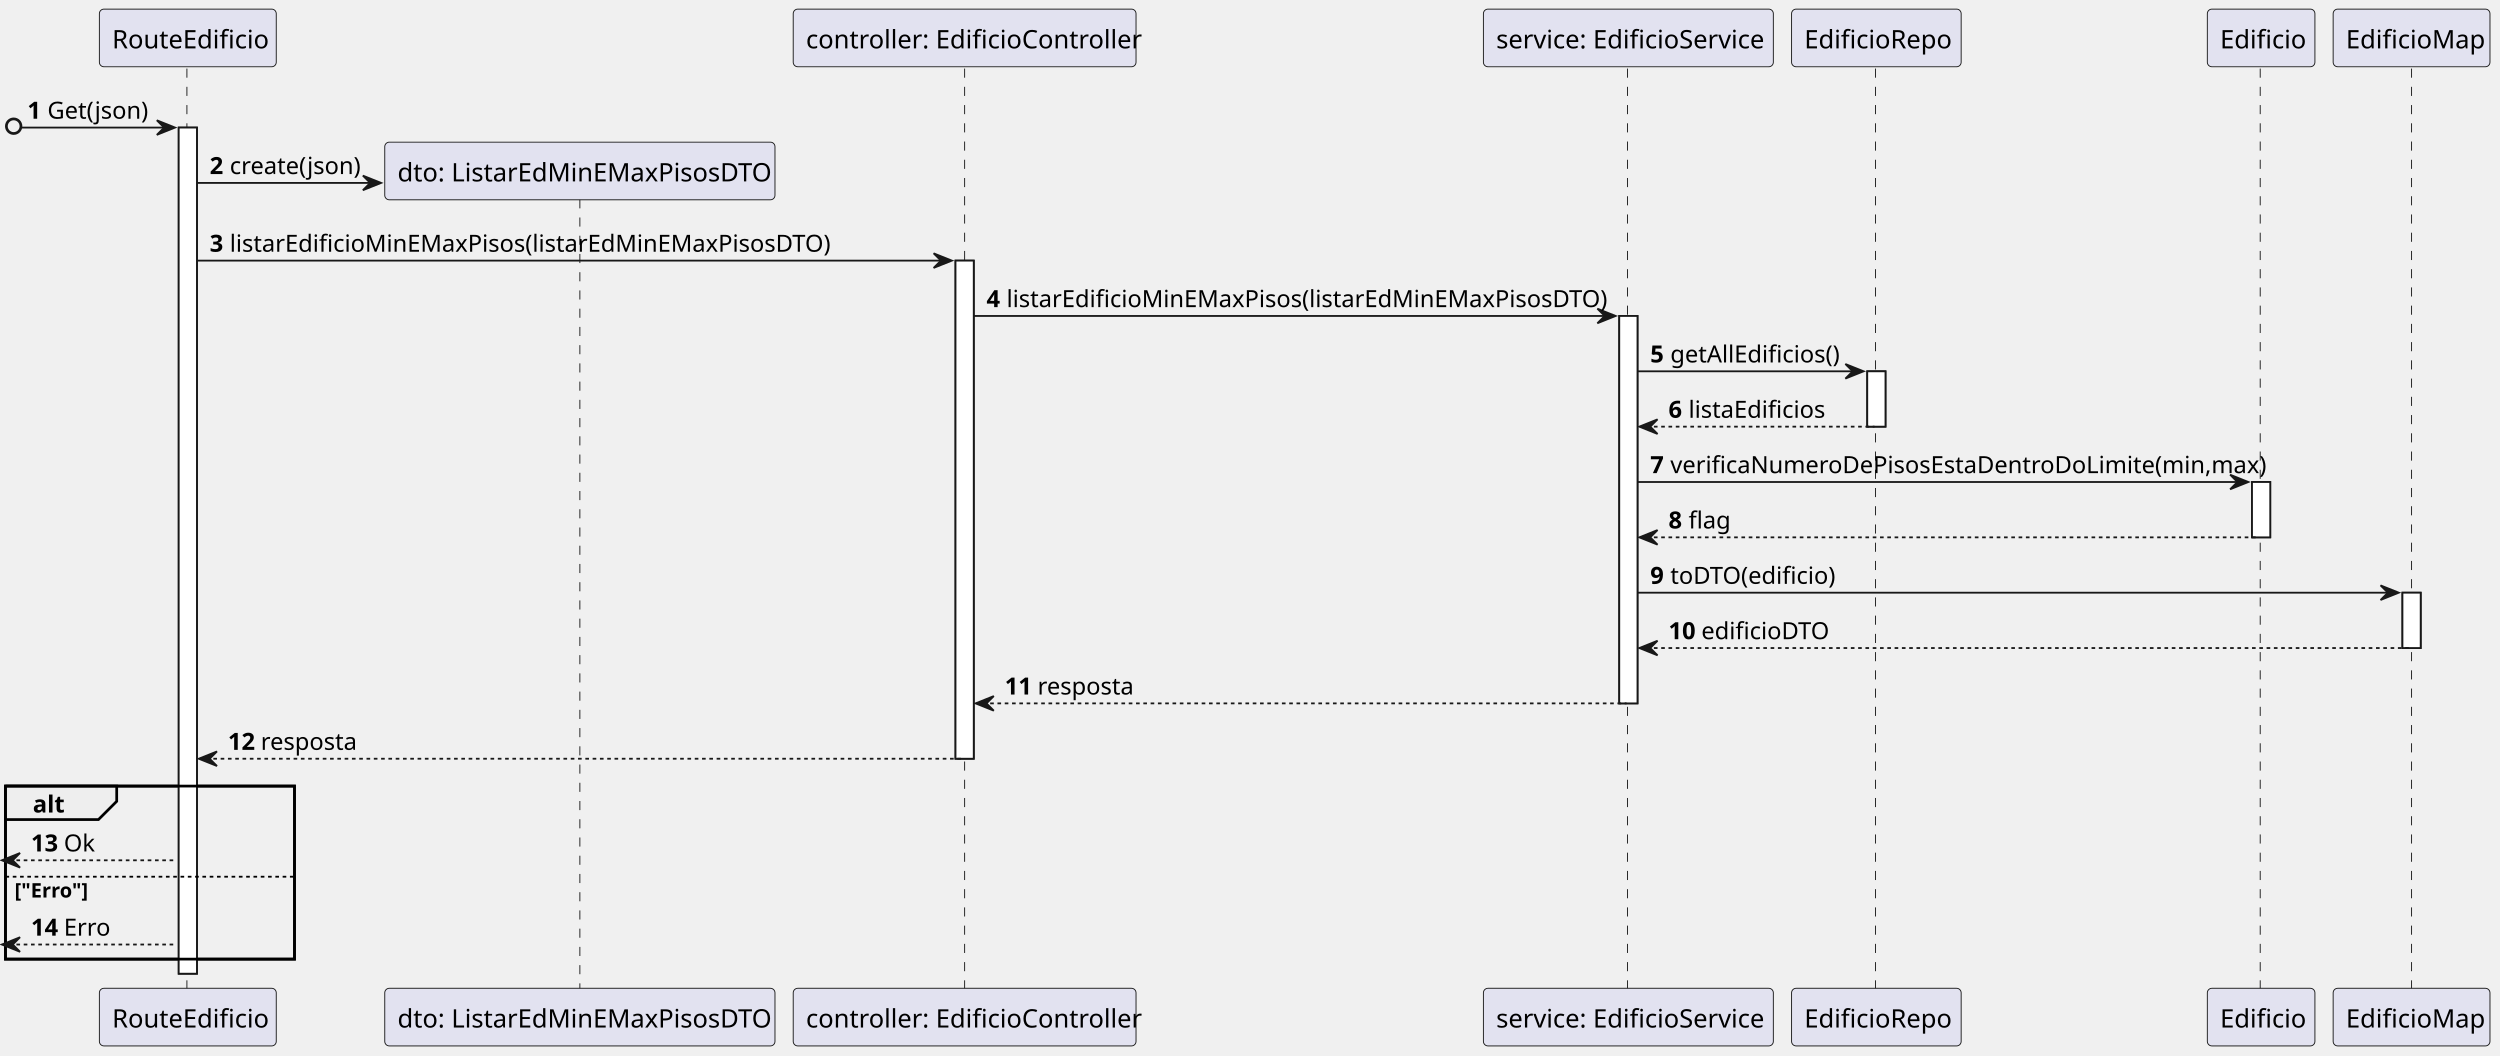
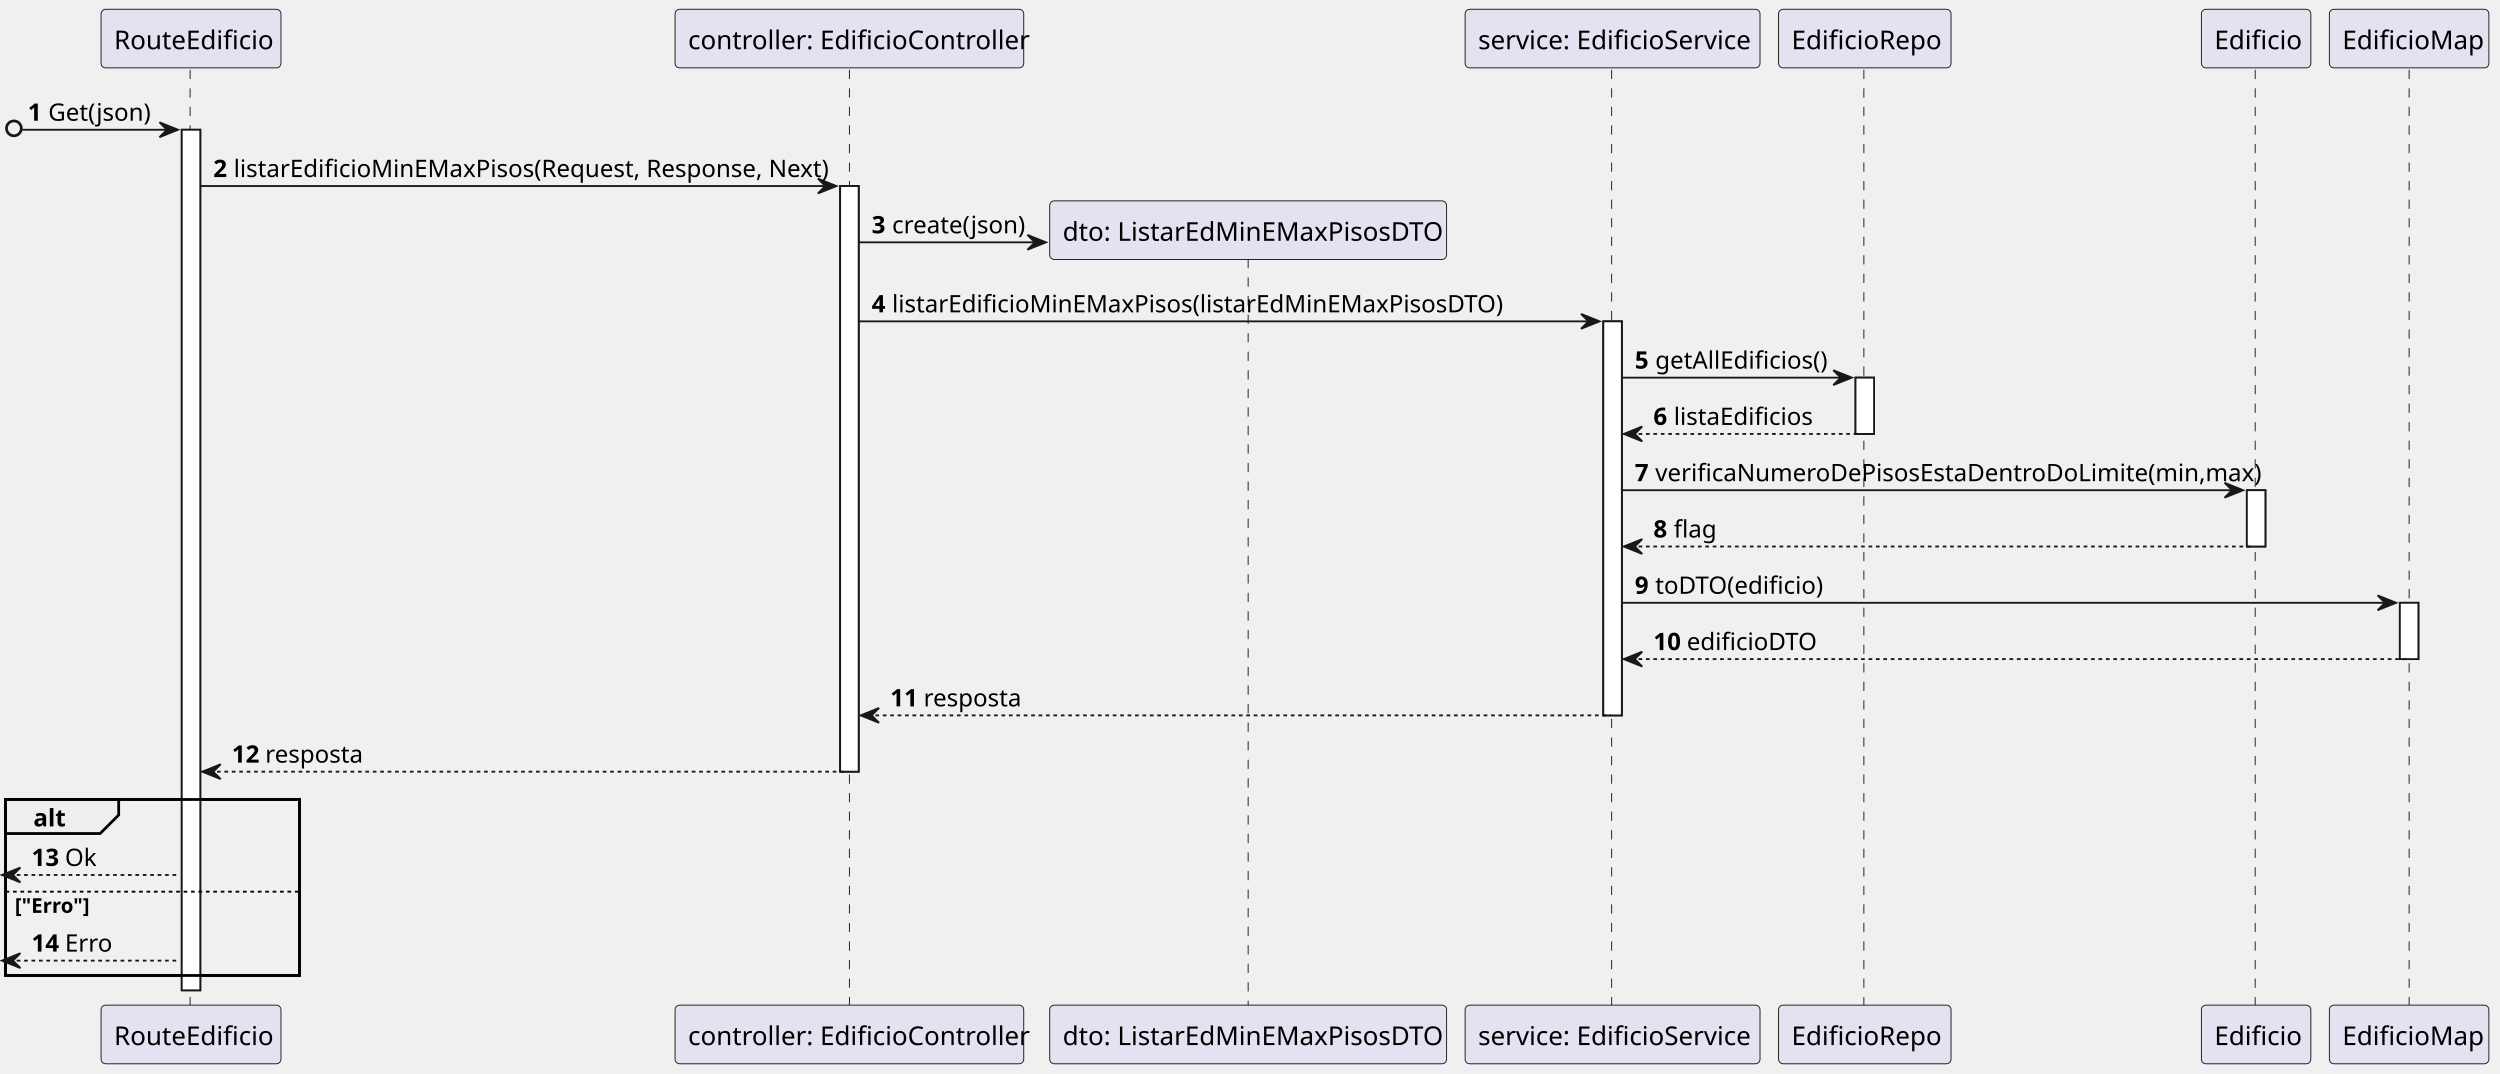
- <svg xmlns="http://www.w3.org/2000/svg" contentStyleType="text/css" height="579px" preserveAspectRatio="none" style="width:1371px;height:579px;background:#FFFFFF;" version="1.1" viewBox="0 0 1371 579" width="1371px" zoomAndPan="magnify">
+ <svg xmlns="http://www.w3.org/2000/svg" contentStyleType="text/css" height="579px" preserveAspectRatio="none" style="width:1348px;height:579px;background:#FFFFFF;" version="1.1" viewBox="0 0 1348 579" width="1348px" zoomAndPan="magnify">
  <defs />
  <g>
    <rect fill="#FFFFFF" height="464.016" style="stroke:#181818;stroke-width:1.0;" width="10" x="98" y="69.961" />
-     <rect fill="#FFFFFF" height="273.164" style="stroke:#181818;stroke-width:1.0;" width="10" x="524" y="142.922" />
-     <rect fill="#FFFFFF" height="212.461" style="stroke:#181818;stroke-width:1.0;" width="10" x="888" y="173.273" />
-     <rect fill="#FFFFFF" height="30.352" style="stroke:#181818;stroke-width:1.0;" width="10" x="1024" y="203.625" />
-     <rect fill="#FFFFFF" height="30.352" style="stroke:#181818;stroke-width:1.0;" width="10" x="1235" y="264.328" />
-     <rect fill="#FFFFFF" height="30.352" style="stroke:#181818;stroke-width:1.0;" width="10" x="1317.5" y="325.031" />
+     <rect fill="#FFFFFF" height="315.773" style="stroke:#181818;stroke-width:1.0;" width="10" x="453" y="100.312" />
+     <rect fill="#FFFFFF" height="212.461" style="stroke:#181818;stroke-width:1.0;" width="10" x="864.5" y="173.273" />
+     <rect fill="#FFFFFF" height="30.352" style="stroke:#181818;stroke-width:1.0;" width="10" x="1000.5" y="203.625" />
+     <rect fill="#FFFFFF" height="30.352" style="stroke:#181818;stroke-width:1.0;" width="10" x="1211.5" y="264.328" />
+     <rect fill="#FFFFFF" height="30.352" style="stroke:#181818;stroke-width:1.0;" width="10" x="1294" y="325.031" />
    <rect fill="none" height="94.891" style="stroke:#000000;stroke-width:1.5;" width="158.5" x="3" y="431.086" />
    <line style="stroke:#181818;stroke-width:0.5;stroke-dasharray:5.0,5.0;" x1="102.5" x2="102.5" y1="37.609" y2="542.977" />
-     <line style="stroke:#181818;stroke-width:0.5;stroke-dasharray:5.0,5.0;" x1="318" x2="318" y1="109.266" y2="542.977" />
-     <line style="stroke:#181818;stroke-width:0.5;stroke-dasharray:5.0,5.0;" x1="529" x2="529" y1="37.609" y2="542.977" />
-     <line style="stroke:#181818;stroke-width:0.5;stroke-dasharray:5.0,5.0;" x1="892.5" x2="892.5" y1="37.609" y2="542.977" />
-     <line style="stroke:#181818;stroke-width:0.5;stroke-dasharray:5.0,5.0;" x1="1028.5" x2="1028.5" y1="37.609" y2="542.977" />
-     <line style="stroke:#181818;stroke-width:0.5;stroke-dasharray:5.0,5.0;" x1="1239.5" x2="1239.5" y1="37.609" y2="542.977" />
-     <line style="stroke:#181818;stroke-width:0.5;stroke-dasharray:5.0,5.0;" x1="1322.5" x2="1322.5" y1="37.609" y2="542.977" />
+     <line style="stroke:#181818;stroke-width:0.5;stroke-dasharray:5.0,5.0;" x1="458" x2="458" y1="37.609" y2="542.977" />
+     <line style="stroke:#181818;stroke-width:0.5;stroke-dasharray:5.0,5.0;" x1="673" x2="673" y1="139.617" y2="542.977" />
+     <line style="stroke:#181818;stroke-width:0.5;stroke-dasharray:5.0,5.0;" x1="869" x2="869" y1="37.609" y2="542.977" />
+     <line style="stroke:#181818;stroke-width:0.5;stroke-dasharray:5.0,5.0;" x1="1005" x2="1005" y1="37.609" y2="542.977" />
+     <line style="stroke:#181818;stroke-width:0.5;stroke-dasharray:5.0,5.0;" x1="1216" x2="1216" y1="37.609" y2="542.977" />
+     <line style="stroke:#181818;stroke-width:0.5;stroke-dasharray:5.0,5.0;" x1="1299" x2="1299" y1="37.609" y2="542.977" />
    <rect fill="#E2E2F0" height="31.609" rx="2.5" ry="2.5" style="stroke:#181818;stroke-width:0.5;" width="97" x="54.5" y="5" />
    <text fill="#000000" font-family="sans-serif" font-size="14" lengthAdjust="spacing" textLength="83" x="61.5" y="26.533">RouteEdificio</text>
    <rect fill="#E2E2F0" height="31.609" rx="2.5" ry="2.5" style="stroke:#181818;stroke-width:0.5;" width="97" x="54.5" y="541.977" />
    <text fill="#000000" font-family="sans-serif" font-size="14" lengthAdjust="spacing" textLength="83" x="61.5" y="563.51">RouteEdificio</text>
-     <rect fill="#E2E2F0" height="31.609" rx="2.5" ry="2.5" style="stroke:#181818;stroke-width:0.5;" width="214" x="211" y="541.977" />
-     <text fill="#000000" font-family="sans-serif" font-size="14" lengthAdjust="spacing" textLength="200" x="218" y="563.51">dto: ListarEdMinEMaxPisosDTO</text>
-     <rect fill="#E2E2F0" height="31.609" rx="2.5" ry="2.5" style="stroke:#181818;stroke-width:0.5;" width="188" x="435" y="5" />
-     <text fill="#000000" font-family="sans-serif" font-size="14" lengthAdjust="spacing" textLength="174" x="442" y="26.533">controller: EdificioController</text>
-     <rect fill="#E2E2F0" height="31.609" rx="2.5" ry="2.5" style="stroke:#181818;stroke-width:0.5;" width="188" x="435" y="541.977" />
-     <text fill="#000000" font-family="sans-serif" font-size="14" lengthAdjust="spacing" textLength="174" x="442" y="563.51">controller: EdificioController</text>
-     <rect fill="#E2E2F0" height="31.609" rx="2.5" ry="2.5" style="stroke:#181818;stroke-width:0.5;" width="159" x="813.5" y="5" />
-     <text fill="#000000" font-family="sans-serif" font-size="14" lengthAdjust="spacing" textLength="145" x="820.5" y="26.533">service: EdificioService</text>
-     <rect fill="#E2E2F0" height="31.609" rx="2.5" ry="2.5" style="stroke:#181818;stroke-width:0.5;" width="159" x="813.5" y="541.977" />
-     <text fill="#000000" font-family="sans-serif" font-size="14" lengthAdjust="spacing" textLength="145" x="820.5" y="563.51">service: EdificioService</text>
-     <rect fill="#E2E2F0" height="31.609" rx="2.5" ry="2.5" style="stroke:#181818;stroke-width:0.5;" width="93" x="982.5" y="5" />
-     <text fill="#000000" font-family="sans-serif" font-size="14" lengthAdjust="spacing" textLength="79" x="989.5" y="26.533">EdificioRepo</text>
-     <rect fill="#E2E2F0" height="31.609" rx="2.5" ry="2.5" style="stroke:#181818;stroke-width:0.5;" width="93" x="982.5" y="541.977" />
-     <text fill="#000000" font-family="sans-serif" font-size="14" lengthAdjust="spacing" textLength="79" x="989.5" y="563.51">EdificioRepo</text>
-     <rect fill="#E2E2F0" height="31.609" rx="2.5" ry="2.5" style="stroke:#181818;stroke-width:0.5;" width="59" x="1210.5" y="5" />
-     <text fill="#000000" font-family="sans-serif" font-size="14" lengthAdjust="spacing" textLength="45" x="1217.5" y="26.533">Edificio</text>
-     <rect fill="#E2E2F0" height="31.609" rx="2.5" ry="2.5" style="stroke:#181818;stroke-width:0.5;" width="59" x="1210.5" y="541.977" />
-     <text fill="#000000" font-family="sans-serif" font-size="14" lengthAdjust="spacing" textLength="45" x="1217.5" y="563.51">Edificio</text>
-     <rect fill="#E2E2F0" height="31.609" rx="2.5" ry="2.5" style="stroke:#181818;stroke-width:0.5;" width="86" x="1279.5" y="5" />
-     <text fill="#000000" font-family="sans-serif" font-size="14" lengthAdjust="spacing" textLength="72" x="1286.5" y="26.533">EdificioMap</text>
-     <rect fill="#E2E2F0" height="31.609" rx="2.5" ry="2.5" style="stroke:#181818;stroke-width:0.5;" width="86" x="1279.5" y="541.977" />
-     <text fill="#000000" font-family="sans-serif" font-size="14" lengthAdjust="spacing" textLength="72" x="1286.5" y="563.51">EdificioMap</text>
+     <rect fill="#E2E2F0" height="31.609" rx="2.5" ry="2.5" style="stroke:#181818;stroke-width:0.5;" width="188" x="364" y="5" />
+     <text fill="#000000" font-family="sans-serif" font-size="14" lengthAdjust="spacing" textLength="174" x="371" y="26.533">controller: EdificioController</text>
+     <rect fill="#E2E2F0" height="31.609" rx="2.5" ry="2.5" style="stroke:#181818;stroke-width:0.5;" width="188" x="364" y="541.977" />
+     <text fill="#000000" font-family="sans-serif" font-size="14" lengthAdjust="spacing" textLength="174" x="371" y="563.51">controller: EdificioController</text>
+     <rect fill="#E2E2F0" height="31.609" rx="2.5" ry="2.5" style="stroke:#181818;stroke-width:0.5;" width="214" x="566" y="541.977" />
+     <text fill="#000000" font-family="sans-serif" font-size="14" lengthAdjust="spacing" textLength="200" x="573" y="563.51">dto: ListarEdMinEMaxPisosDTO</text>
+     <rect fill="#E2E2F0" height="31.609" rx="2.5" ry="2.5" style="stroke:#181818;stroke-width:0.5;" width="159" x="790" y="5" />
+     <text fill="#000000" font-family="sans-serif" font-size="14" lengthAdjust="spacing" textLength="145" x="797" y="26.533">service: EdificioService</text>
+     <rect fill="#E2E2F0" height="31.609" rx="2.5" ry="2.5" style="stroke:#181818;stroke-width:0.5;" width="159" x="790" y="541.977" />
+     <text fill="#000000" font-family="sans-serif" font-size="14" lengthAdjust="spacing" textLength="145" x="797" y="563.51">service: EdificioService</text>
+     <rect fill="#E2E2F0" height="31.609" rx="2.5" ry="2.5" style="stroke:#181818;stroke-width:0.5;" width="93" x="959" y="5" />
+     <text fill="#000000" font-family="sans-serif" font-size="14" lengthAdjust="spacing" textLength="79" x="966" y="26.533">EdificioRepo</text>
+     <rect fill="#E2E2F0" height="31.609" rx="2.5" ry="2.5" style="stroke:#181818;stroke-width:0.5;" width="93" x="959" y="541.977" />
+     <text fill="#000000" font-family="sans-serif" font-size="14" lengthAdjust="spacing" textLength="79" x="966" y="563.51">EdificioRepo</text>
+     <rect fill="#E2E2F0" height="31.609" rx="2.5" ry="2.5" style="stroke:#181818;stroke-width:0.5;" width="59" x="1187" y="5" />
+     <text fill="#000000" font-family="sans-serif" font-size="14" lengthAdjust="spacing" textLength="45" x="1194" y="26.533">Edificio</text>
+     <rect fill="#E2E2F0" height="31.609" rx="2.5" ry="2.5" style="stroke:#181818;stroke-width:0.5;" width="59" x="1187" y="541.977" />
+     <text fill="#000000" font-family="sans-serif" font-size="14" lengthAdjust="spacing" textLength="45" x="1194" y="563.51">Edificio</text>
+     <rect fill="#E2E2F0" height="31.609" rx="2.5" ry="2.5" style="stroke:#181818;stroke-width:0.5;" width="86" x="1256" y="5" />
+     <text fill="#000000" font-family="sans-serif" font-size="14" lengthAdjust="spacing" textLength="72" x="1263" y="26.533">EdificioMap</text>
+     <rect fill="#E2E2F0" height="31.609" rx="2.5" ry="2.5" style="stroke:#181818;stroke-width:0.5;" width="86" x="1256" y="541.977" />
+     <text fill="#000000" font-family="sans-serif" font-size="14" lengthAdjust="spacing" textLength="72" x="1263" y="563.51">EdificioMap</text>
    <rect fill="#FFFFFF" height="464.016" style="stroke:#181818;stroke-width:1.0;" width="10" x="98" y="69.961" />
-     <rect fill="#FFFFFF" height="273.164" style="stroke:#181818;stroke-width:1.0;" width="10" x="524" y="142.922" />
-     <rect fill="#FFFFFF" height="212.461" style="stroke:#181818;stroke-width:1.0;" width="10" x="888" y="173.273" />
-     <rect fill="#FFFFFF" height="30.352" style="stroke:#181818;stroke-width:1.0;" width="10" x="1024" y="203.625" />
-     <rect fill="#FFFFFF" height="30.352" style="stroke:#181818;stroke-width:1.0;" width="10" x="1235" y="264.328" />
-     <rect fill="#FFFFFF" height="30.352" style="stroke:#181818;stroke-width:1.0;" width="10" x="1317.5" y="325.031" />
+     <rect fill="#FFFFFF" height="315.773" style="stroke:#181818;stroke-width:1.0;" width="10" x="453" y="100.312" />
+     <rect fill="#FFFFFF" height="212.461" style="stroke:#181818;stroke-width:1.0;" width="10" x="864.5" y="173.273" />
+     <rect fill="#FFFFFF" height="30.352" style="stroke:#181818;stroke-width:1.0;" width="10" x="1000.5" y="203.625" />
+     <rect fill="#FFFFFF" height="30.352" style="stroke:#181818;stroke-width:1.0;" width="10" x="1211.5" y="264.328" />
+     <rect fill="#FFFFFF" height="30.352" style="stroke:#181818;stroke-width:1.0;" width="10" x="1294" y="325.031" />
    <ellipse cx="7.5" cy="69.211" fill="none" rx="4" ry="4" style="stroke:#181818;stroke-width:1.5;" />
    <polygon fill="#181818" points="86,65.961,96,69.961,86,73.961,90,69.961" style="stroke:#181818;stroke-width:1.0;" />
    <line style="stroke:#181818;stroke-width:1.0;" x1="12" x2="92" y1="69.961" y2="69.961" />
    <text fill="#000000" font-family="sans-serif" font-size="13" font-weight="bold" lengthAdjust="spacing" textLength="7" x="15" y="65.105">1</text>
    <text fill="#000000" font-family="sans-serif" font-size="13" lengthAdjust="spacing" textLength="53" x="26" y="65.105">Get(json)</text>
-     <polygon fill="#181818" points="199,96.312,209,100.312,199,104.312,203,100.312" style="stroke:#181818;stroke-width:1.0;" />
-     <line style="stroke:#181818;stroke-width:1.0;" x1="108" x2="205" y1="100.312" y2="100.312" />
+     <polygon fill="#181818" points="441,96.312,451,100.312,441,104.312,445,100.312" style="stroke:#181818;stroke-width:1.0;" />
+     <line style="stroke:#181818;stroke-width:1.0;" x1="108" x2="447" y1="100.312" y2="100.312" />
    <text fill="#000000" font-family="sans-serif" font-size="13" font-weight="bold" lengthAdjust="spacing" textLength="7" x="115" y="95.456">2</text>
-     <text fill="#000000" font-family="sans-serif" font-size="13" lengthAdjust="spacing" textLength="68" x="126" y="95.456">create(json)</text>
-     <rect fill="#E2E2F0" height="31.609" rx="2.5" ry="2.5" style="stroke:#181818;stroke-width:0.5;" width="214" x="211" y="77.961" />
-     <text fill="#000000" font-family="sans-serif" font-size="14" lengthAdjust="spacing" textLength="200" x="218" y="99.494">dto: ListarEdMinEMaxPisosDTO</text>
-     <polygon fill="#181818" points="512,138.922,522,142.922,512,146.922,516,142.922" style="stroke:#181818;stroke-width:1.0;" />
-     <line style="stroke:#181818;stroke-width:1.0;" x1="108" x2="518" y1="142.922" y2="142.922" />
-     <text fill="#000000" font-family="sans-serif" font-size="13" font-weight="bold" lengthAdjust="spacing" textLength="7" x="115" y="138.065">3</text>
-     <text fill="#000000" font-family="sans-serif" font-size="13" lengthAdjust="spacing" textLength="324" x="126" y="138.065">listarEdificioMinEMaxPisos(listarEdMinEMaxPisosDTO)</text>
-     <polygon fill="#181818" points="876,169.273,886,173.273,876,177.273,880,173.273" style="stroke:#181818;stroke-width:1.0;" />
-     <line style="stroke:#181818;stroke-width:1.0;" x1="534" x2="882" y1="173.273" y2="173.273" />
-     <text fill="#000000" font-family="sans-serif" font-size="13" font-weight="bold" lengthAdjust="spacing" textLength="7" x="541" y="168.417">4</text>
-     <text fill="#000000" font-family="sans-serif" font-size="13" lengthAdjust="spacing" textLength="324" x="552" y="168.417">listarEdificioMinEMaxPisos(listarEdMinEMaxPisosDTO)</text>
-     <polygon fill="#181818" points="1012,199.625,1022,203.625,1012,207.625,1016,203.625" style="stroke:#181818;stroke-width:1.0;" />
-     <line style="stroke:#181818;stroke-width:1.0;" x1="898" x2="1018" y1="203.625" y2="203.625" />
-     <text fill="#000000" font-family="sans-serif" font-size="13" font-weight="bold" lengthAdjust="spacing" textLength="7" x="905" y="198.769">5</text>
-     <text fill="#000000" font-family="sans-serif" font-size="13" lengthAdjust="spacing" textLength="90" x="916" y="198.769">getAllEdificios()</text>
-     <polygon fill="#181818" points="909,229.977,899,233.977,909,237.977,905,233.977" style="stroke:#181818;stroke-width:1.0;" />
-     <line style="stroke:#181818;stroke-width:1.0;stroke-dasharray:2.0,2.0;" x1="903" x2="1028" y1="233.977" y2="233.977" />
-     <text fill="#000000" font-family="sans-serif" font-size="13" font-weight="bold" lengthAdjust="spacing" textLength="7" x="915" y="229.12">6</text>
-     <text fill="#000000" font-family="sans-serif" font-size="13" lengthAdjust="spacing" textLength="73" x="926" y="229.12">listaEdificios</text>
-     <polygon fill="#181818" points="1223,260.328,1233,264.328,1223,268.328,1227,264.328" style="stroke:#181818;stroke-width:1.0;" />
-     <line style="stroke:#181818;stroke-width:1.0;" x1="898" x2="1229" y1="264.328" y2="264.328" />
-     <text fill="#000000" font-family="sans-serif" font-size="13" font-weight="bold" lengthAdjust="spacing" textLength="7" x="905" y="259.472">7</text>
-     <text fill="#000000" font-family="sans-serif" font-size="13" lengthAdjust="spacing" textLength="307" x="916" y="259.472">verificaNumeroDePisosEstaDentroDoLimite(min,max)</text>
-     <polygon fill="#181818" points="909,290.68,899,294.68,909,298.68,905,294.68" style="stroke:#181818;stroke-width:1.0;" />
-     <line style="stroke:#181818;stroke-width:1.0;stroke-dasharray:2.0,2.0;" x1="903" x2="1239" y1="294.68" y2="294.68" />
-     <text fill="#000000" font-family="sans-serif" font-size="13" font-weight="bold" lengthAdjust="spacing" textLength="7" x="915" y="289.823">8</text>
-     <text fill="#000000" font-family="sans-serif" font-size="13" lengthAdjust="spacing" textLength="20" x="926" y="289.823">flag</text>
-     <polygon fill="#181818" points="1305.5,321.031,1315.5,325.031,1305.5,329.031,1309.5,325.031" style="stroke:#181818;stroke-width:1.0;" />
-     <line style="stroke:#181818;stroke-width:1.0;" x1="898" x2="1311.5" y1="325.031" y2="325.031" />
-     <text fill="#000000" font-family="sans-serif" font-size="13" font-weight="bold" lengthAdjust="spacing" textLength="7" x="905" y="320.175">9</text>
-     <text fill="#000000" font-family="sans-serif" font-size="13" lengthAdjust="spacing" textLength="85" x="916" y="320.175">toDTO(edificio)</text>
-     <polygon fill="#181818" points="909,351.383,899,355.383,909,359.383,905,355.383" style="stroke:#181818;stroke-width:1.0;" />
-     <line style="stroke:#181818;stroke-width:1.0;stroke-dasharray:2.0,2.0;" x1="903" x2="1321.5" y1="355.383" y2="355.383" />
-     <text fill="#000000" font-family="sans-serif" font-size="13" font-weight="bold" lengthAdjust="spacing" textLength="14" x="915" y="350.526">10</text>
-     <text fill="#000000" font-family="sans-serif" font-size="13" lengthAdjust="spacing" textLength="66" x="933" y="350.526">edificioDTO</text>
-     <polygon fill="#181818" points="545,381.734,535,385.734,545,389.734,541,385.734" style="stroke:#181818;stroke-width:1.0;" />
-     <line style="stroke:#181818;stroke-width:1.0;stroke-dasharray:2.0,2.0;" x1="539" x2="892" y1="385.734" y2="385.734" />
-     <text fill="#000000" font-family="sans-serif" font-size="13" font-weight="bold" lengthAdjust="spacing" textLength="14" x="551" y="380.878">11</text>
-     <text fill="#000000" font-family="sans-serif" font-size="13" lengthAdjust="spacing" textLength="50" x="569" y="380.878">resposta</text>
+     <text fill="#000000" font-family="sans-serif" font-size="13" lengthAdjust="spacing" textLength="315" x="126" y="95.456">listarEdificioMinEMaxPisos(Request, Response, Next)</text>
+     <polygon fill="#181818" points="554,126.664,564,130.664,554,134.664,558,130.664" style="stroke:#181818;stroke-width:1.0;" />
+     <line style="stroke:#181818;stroke-width:1.0;" x1="463" x2="560" y1="130.664" y2="130.664" />
+     <text fill="#000000" font-family="sans-serif" font-size="13" font-weight="bold" lengthAdjust="spacing" textLength="7" x="470" y="125.808">3</text>
+     <text fill="#000000" font-family="sans-serif" font-size="13" lengthAdjust="spacing" textLength="68" x="481" y="125.808">create(json)</text>
+     <rect fill="#E2E2F0" height="31.609" rx="2.5" ry="2.5" style="stroke:#181818;stroke-width:0.5;" width="214" x="566" y="108.312" />
+     <text fill="#000000" font-family="sans-serif" font-size="14" lengthAdjust="spacing" textLength="200" x="573" y="129.846">dto: ListarEdMinEMaxPisosDTO</text>
+     <polygon fill="#181818" points="852.5,169.273,862.5,173.273,852.5,177.273,856.5,173.273" style="stroke:#181818;stroke-width:1.0;" />
+     <line style="stroke:#181818;stroke-width:1.0;" x1="463" x2="858.5" y1="173.273" y2="173.273" />
+     <text fill="#000000" font-family="sans-serif" font-size="13" font-weight="bold" lengthAdjust="spacing" textLength="7" x="470" y="168.417">4</text>
+     <text fill="#000000" font-family="sans-serif" font-size="13" lengthAdjust="spacing" textLength="324" x="481" y="168.417">listarEdificioMinEMaxPisos(listarEdMinEMaxPisosDTO)</text>
+     <polygon fill="#181818" points="988.5,199.625,998.5,203.625,988.5,207.625,992.5,203.625" style="stroke:#181818;stroke-width:1.0;" />
+     <line style="stroke:#181818;stroke-width:1.0;" x1="874.5" x2="994.5" y1="203.625" y2="203.625" />
+     <text fill="#000000" font-family="sans-serif" font-size="13" font-weight="bold" lengthAdjust="spacing" textLength="7" x="881.5" y="198.769">5</text>
+     <text fill="#000000" font-family="sans-serif" font-size="13" lengthAdjust="spacing" textLength="90" x="892.5" y="198.769">getAllEdificios()</text>
+     <polygon fill="#181818" points="885.5,229.977,875.5,233.977,885.5,237.977,881.5,233.977" style="stroke:#181818;stroke-width:1.0;" />
+     <line style="stroke:#181818;stroke-width:1.0;stroke-dasharray:2.0,2.0;" x1="879.5" x2="1004.5" y1="233.977" y2="233.977" />
+     <text fill="#000000" font-family="sans-serif" font-size="13" font-weight="bold" lengthAdjust="spacing" textLength="7" x="891.5" y="229.12">6</text>
+     <text fill="#000000" font-family="sans-serif" font-size="13" lengthAdjust="spacing" textLength="73" x="902.5" y="229.12">listaEdificios</text>
+     <polygon fill="#181818" points="1199.5,260.328,1209.5,264.328,1199.5,268.328,1203.5,264.328" style="stroke:#181818;stroke-width:1.0;" />
+     <line style="stroke:#181818;stroke-width:1.0;" x1="874.5" x2="1205.5" y1="264.328" y2="264.328" />
+     <text fill="#000000" font-family="sans-serif" font-size="13" font-weight="bold" lengthAdjust="spacing" textLength="7" x="881.5" y="259.472">7</text>
+     <text fill="#000000" font-family="sans-serif" font-size="13" lengthAdjust="spacing" textLength="307" x="892.5" y="259.472">verificaNumeroDePisosEstaDentroDoLimite(min,max)</text>
+     <polygon fill="#181818" points="885.5,290.68,875.5,294.68,885.5,298.68,881.5,294.68" style="stroke:#181818;stroke-width:1.0;" />
+     <line style="stroke:#181818;stroke-width:1.0;stroke-dasharray:2.0,2.0;" x1="879.5" x2="1215.5" y1="294.68" y2="294.68" />
+     <text fill="#000000" font-family="sans-serif" font-size="13" font-weight="bold" lengthAdjust="spacing" textLength="7" x="891.5" y="289.823">8</text>
+     <text fill="#000000" font-family="sans-serif" font-size="13" lengthAdjust="spacing" textLength="20" x="902.5" y="289.823">flag</text>
+     <polygon fill="#181818" points="1282,321.031,1292,325.031,1282,329.031,1286,325.031" style="stroke:#181818;stroke-width:1.0;" />
+     <line style="stroke:#181818;stroke-width:1.0;" x1="874.5" x2="1288" y1="325.031" y2="325.031" />
+     <text fill="#000000" font-family="sans-serif" font-size="13" font-weight="bold" lengthAdjust="spacing" textLength="7" x="881.5" y="320.175">9</text>
+     <text fill="#000000" font-family="sans-serif" font-size="13" lengthAdjust="spacing" textLength="85" x="892.5" y="320.175">toDTO(edificio)</text>
+     <polygon fill="#181818" points="885.5,351.383,875.5,355.383,885.5,359.383,881.5,355.383" style="stroke:#181818;stroke-width:1.0;" />
+     <line style="stroke:#181818;stroke-width:1.0;stroke-dasharray:2.0,2.0;" x1="879.5" x2="1298" y1="355.383" y2="355.383" />
+     <text fill="#000000" font-family="sans-serif" font-size="13" font-weight="bold" lengthAdjust="spacing" textLength="14" x="891.5" y="350.526">10</text>
+     <text fill="#000000" font-family="sans-serif" font-size="13" lengthAdjust="spacing" textLength="66" x="909.5" y="350.526">edificioDTO</text>
+     <polygon fill="#181818" points="474,381.734,464,385.734,474,389.734,470,385.734" style="stroke:#181818;stroke-width:1.0;" />
+     <line style="stroke:#181818;stroke-width:1.0;stroke-dasharray:2.0,2.0;" x1="468" x2="868.5" y1="385.734" y2="385.734" />
+     <text fill="#000000" font-family="sans-serif" font-size="13" font-weight="bold" lengthAdjust="spacing" textLength="14" x="480" y="380.878">11</text>
+     <text fill="#000000" font-family="sans-serif" font-size="13" lengthAdjust="spacing" textLength="50" x="498" y="380.878">resposta</text>
    <polygon fill="#181818" points="119,412.086,109,416.086,119,420.086,115,416.086" style="stroke:#181818;stroke-width:1.0;" />
-     <line style="stroke:#181818;stroke-width:1.0;stroke-dasharray:2.0,2.0;" x1="113" x2="528" y1="416.086" y2="416.086" />
+     <line style="stroke:#181818;stroke-width:1.0;stroke-dasharray:2.0,2.0;" x1="113" x2="457" y1="416.086" y2="416.086" />
    <text fill="#000000" font-family="sans-serif" font-size="13" font-weight="bold" lengthAdjust="spacing" textLength="14" x="125" y="411.229">12</text>
    <text fill="#000000" font-family="sans-serif" font-size="13" lengthAdjust="spacing" textLength="50" x="143" y="411.229">resposta</text>
    <path d="M3,431.086 L64,431.086 L64,439.438 L54,449.438 L3,449.438 L3,431.086 " fill="#EEEEEE" style="stroke:#000000;stroke-width:1.5;" />
    <rect fill="none" height="94.891" style="stroke:#000000;stroke-width:1.5;" width="158.5" x="3" y="431.086" />
    <text fill="#000000" font-family="sans-serif" font-size="13" font-weight="bold" lengthAdjust="spacing" textLength="16" x="18" y="445.581">alt</text>
    <polygon fill="#181818" points="11,467.789,1,471.789,11,475.789,7,471.789" style="stroke:#181818;stroke-width:1.0;" />
    <line style="stroke:#181818;stroke-width:1.0;stroke-dasharray:2.0,2.0;" x1="5" x2="97" y1="471.789" y2="471.789" />
    <text fill="#000000" font-family="sans-serif" font-size="13" font-weight="bold" lengthAdjust="spacing" textLength="14" x="17" y="466.933">13</text>
    <text fill="#000000" font-family="sans-serif" font-size="13" lengthAdjust="spacing" textLength="17" x="35" y="466.933">Ok</text>
    <line style="stroke:#000000;stroke-width:1.0;stroke-dasharray:2.0,2.0;" x1="3" x2="161.5" y1="480.789" y2="480.789" />
    <text fill="#000000" font-family="sans-serif" font-size="11" font-weight="bold" lengthAdjust="spacing" textLength="41" x="8" y="492.208">["Erro"]</text>
    <polygon fill="#181818" points="11,513.977,1,517.977,11,521.977,7,517.977" style="stroke:#181818;stroke-width:1.0;" />
    <line style="stroke:#181818;stroke-width:1.0;stroke-dasharray:2.0,2.0;" x1="5" x2="97" y1="517.977" y2="517.977" />
    <text fill="#000000" font-family="sans-serif" font-size="13" font-weight="bold" lengthAdjust="spacing" textLength="14" x="17" y="513.12">14</text>
    <text fill="#000000" font-family="sans-serif" font-size="13" lengthAdjust="spacing" textLength="24" x="35" y="513.12">Erro</text>
  </g>
</svg>
